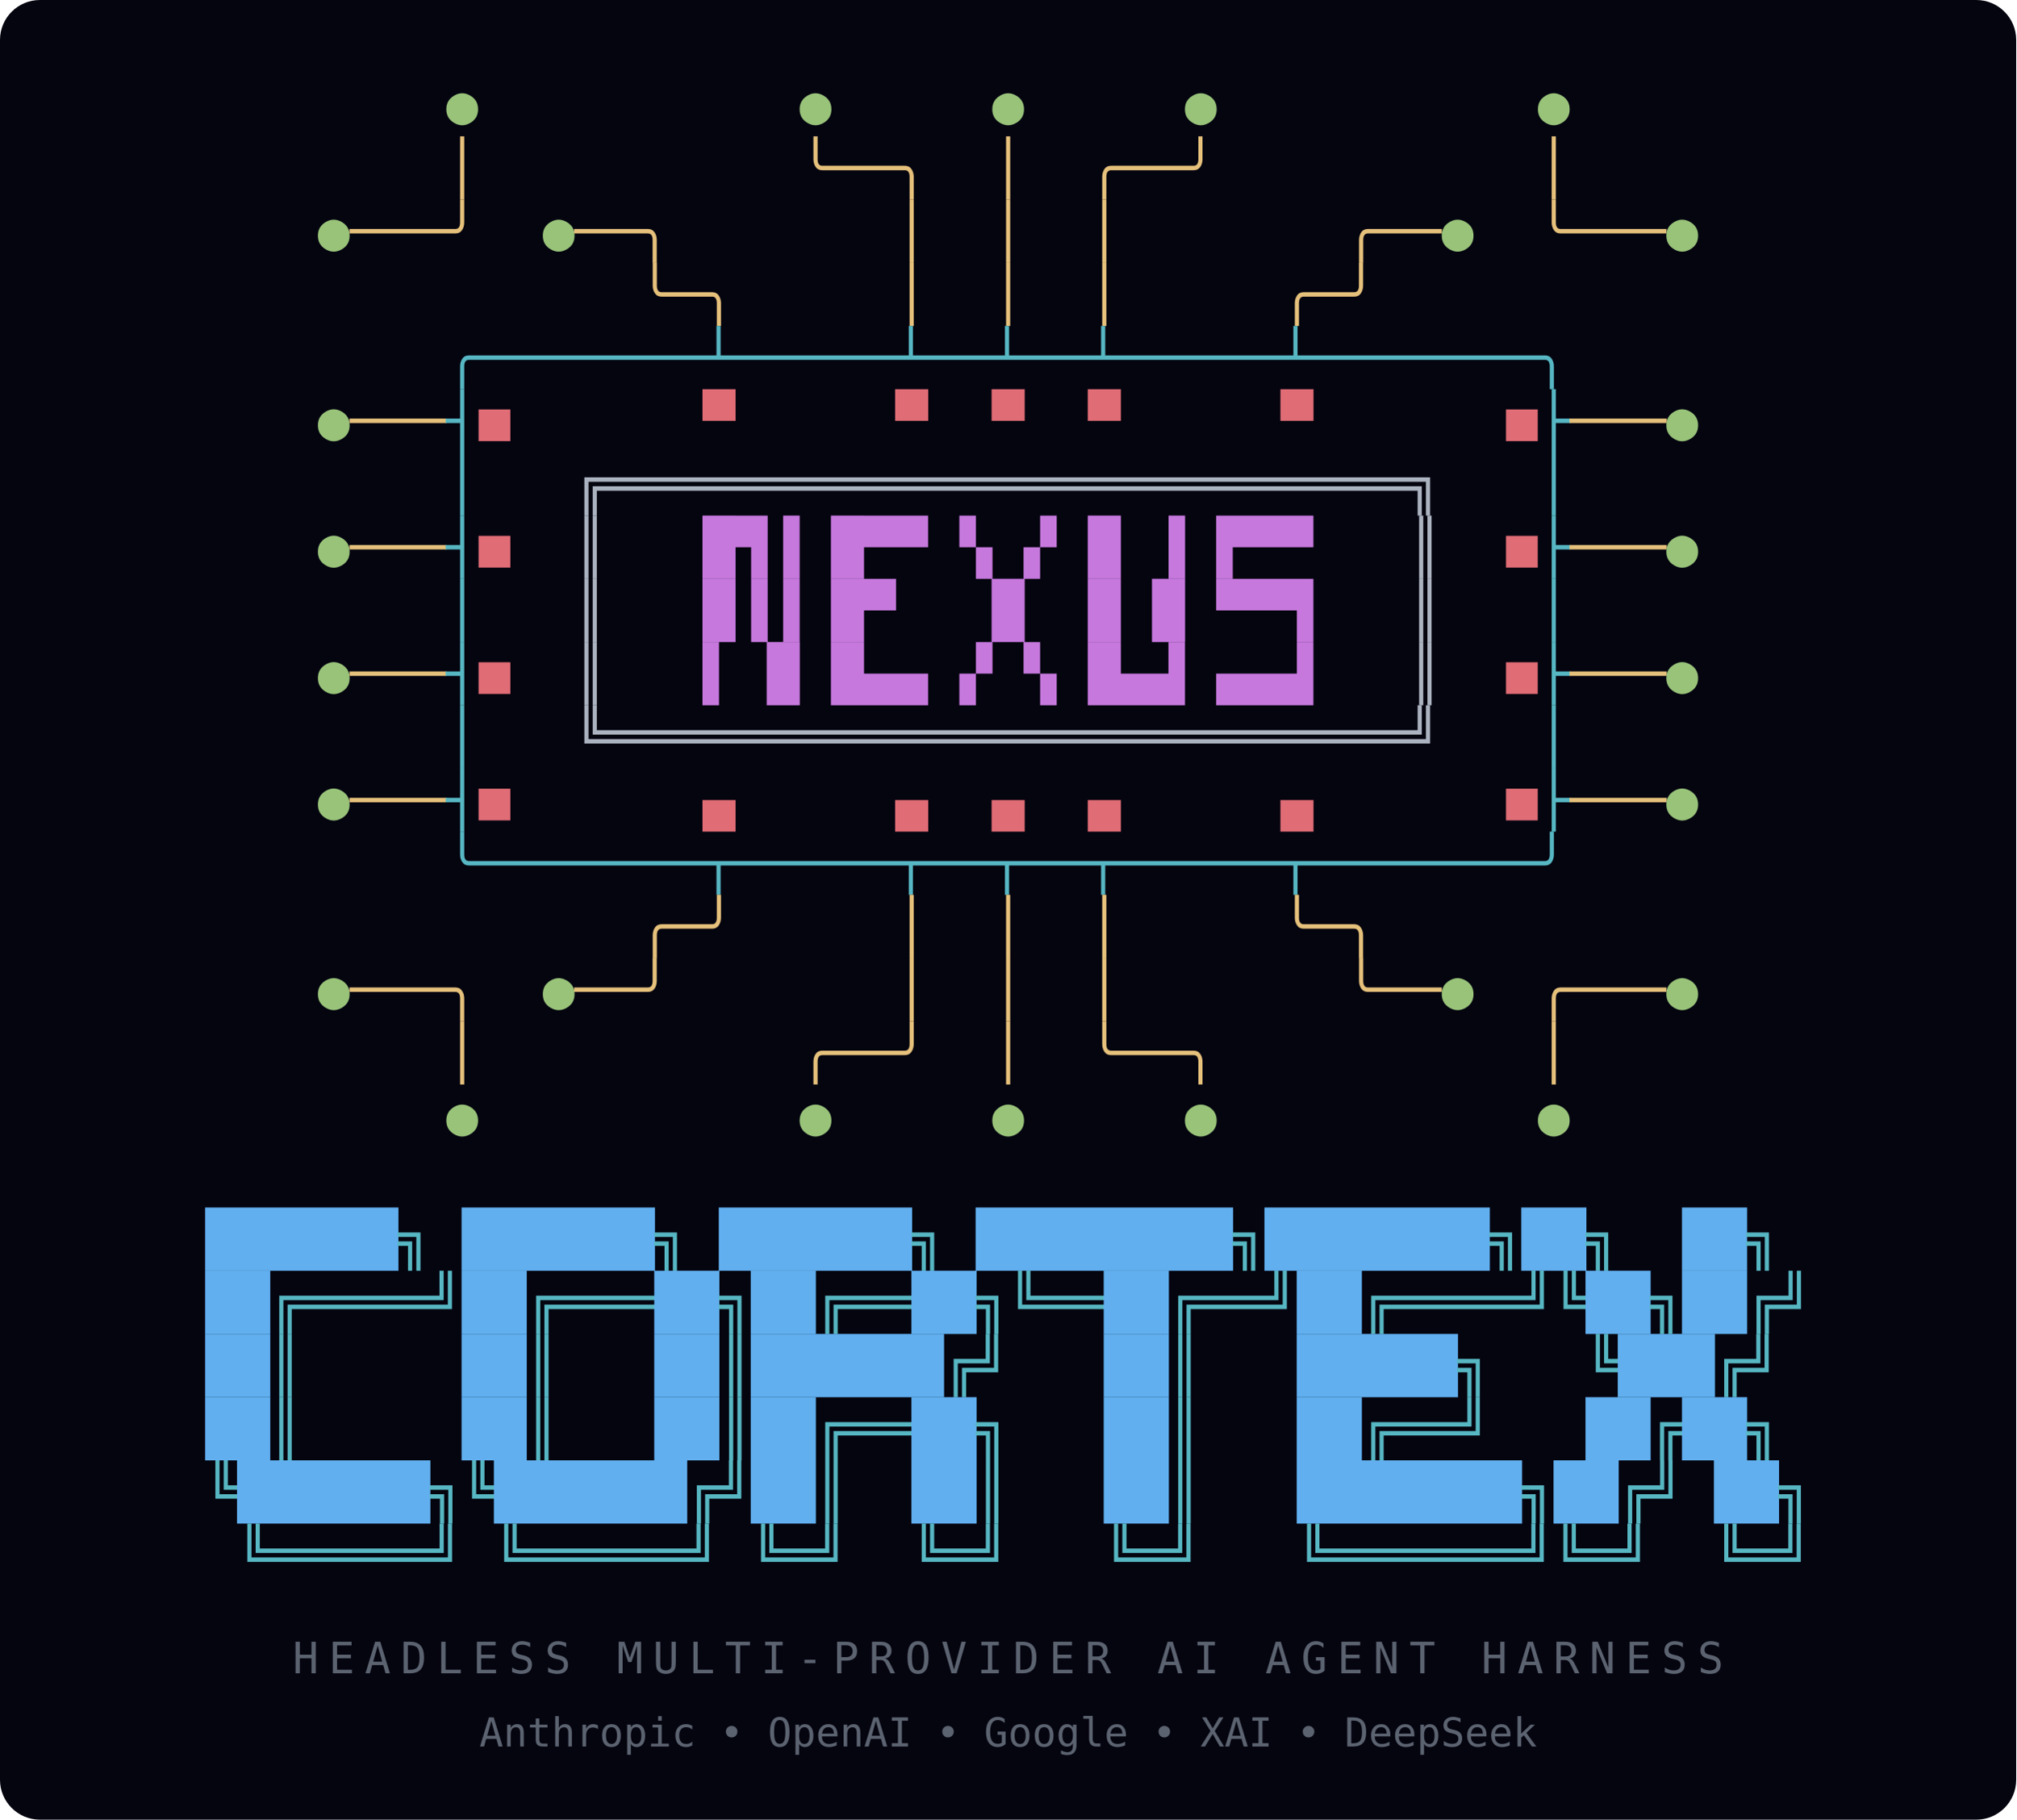
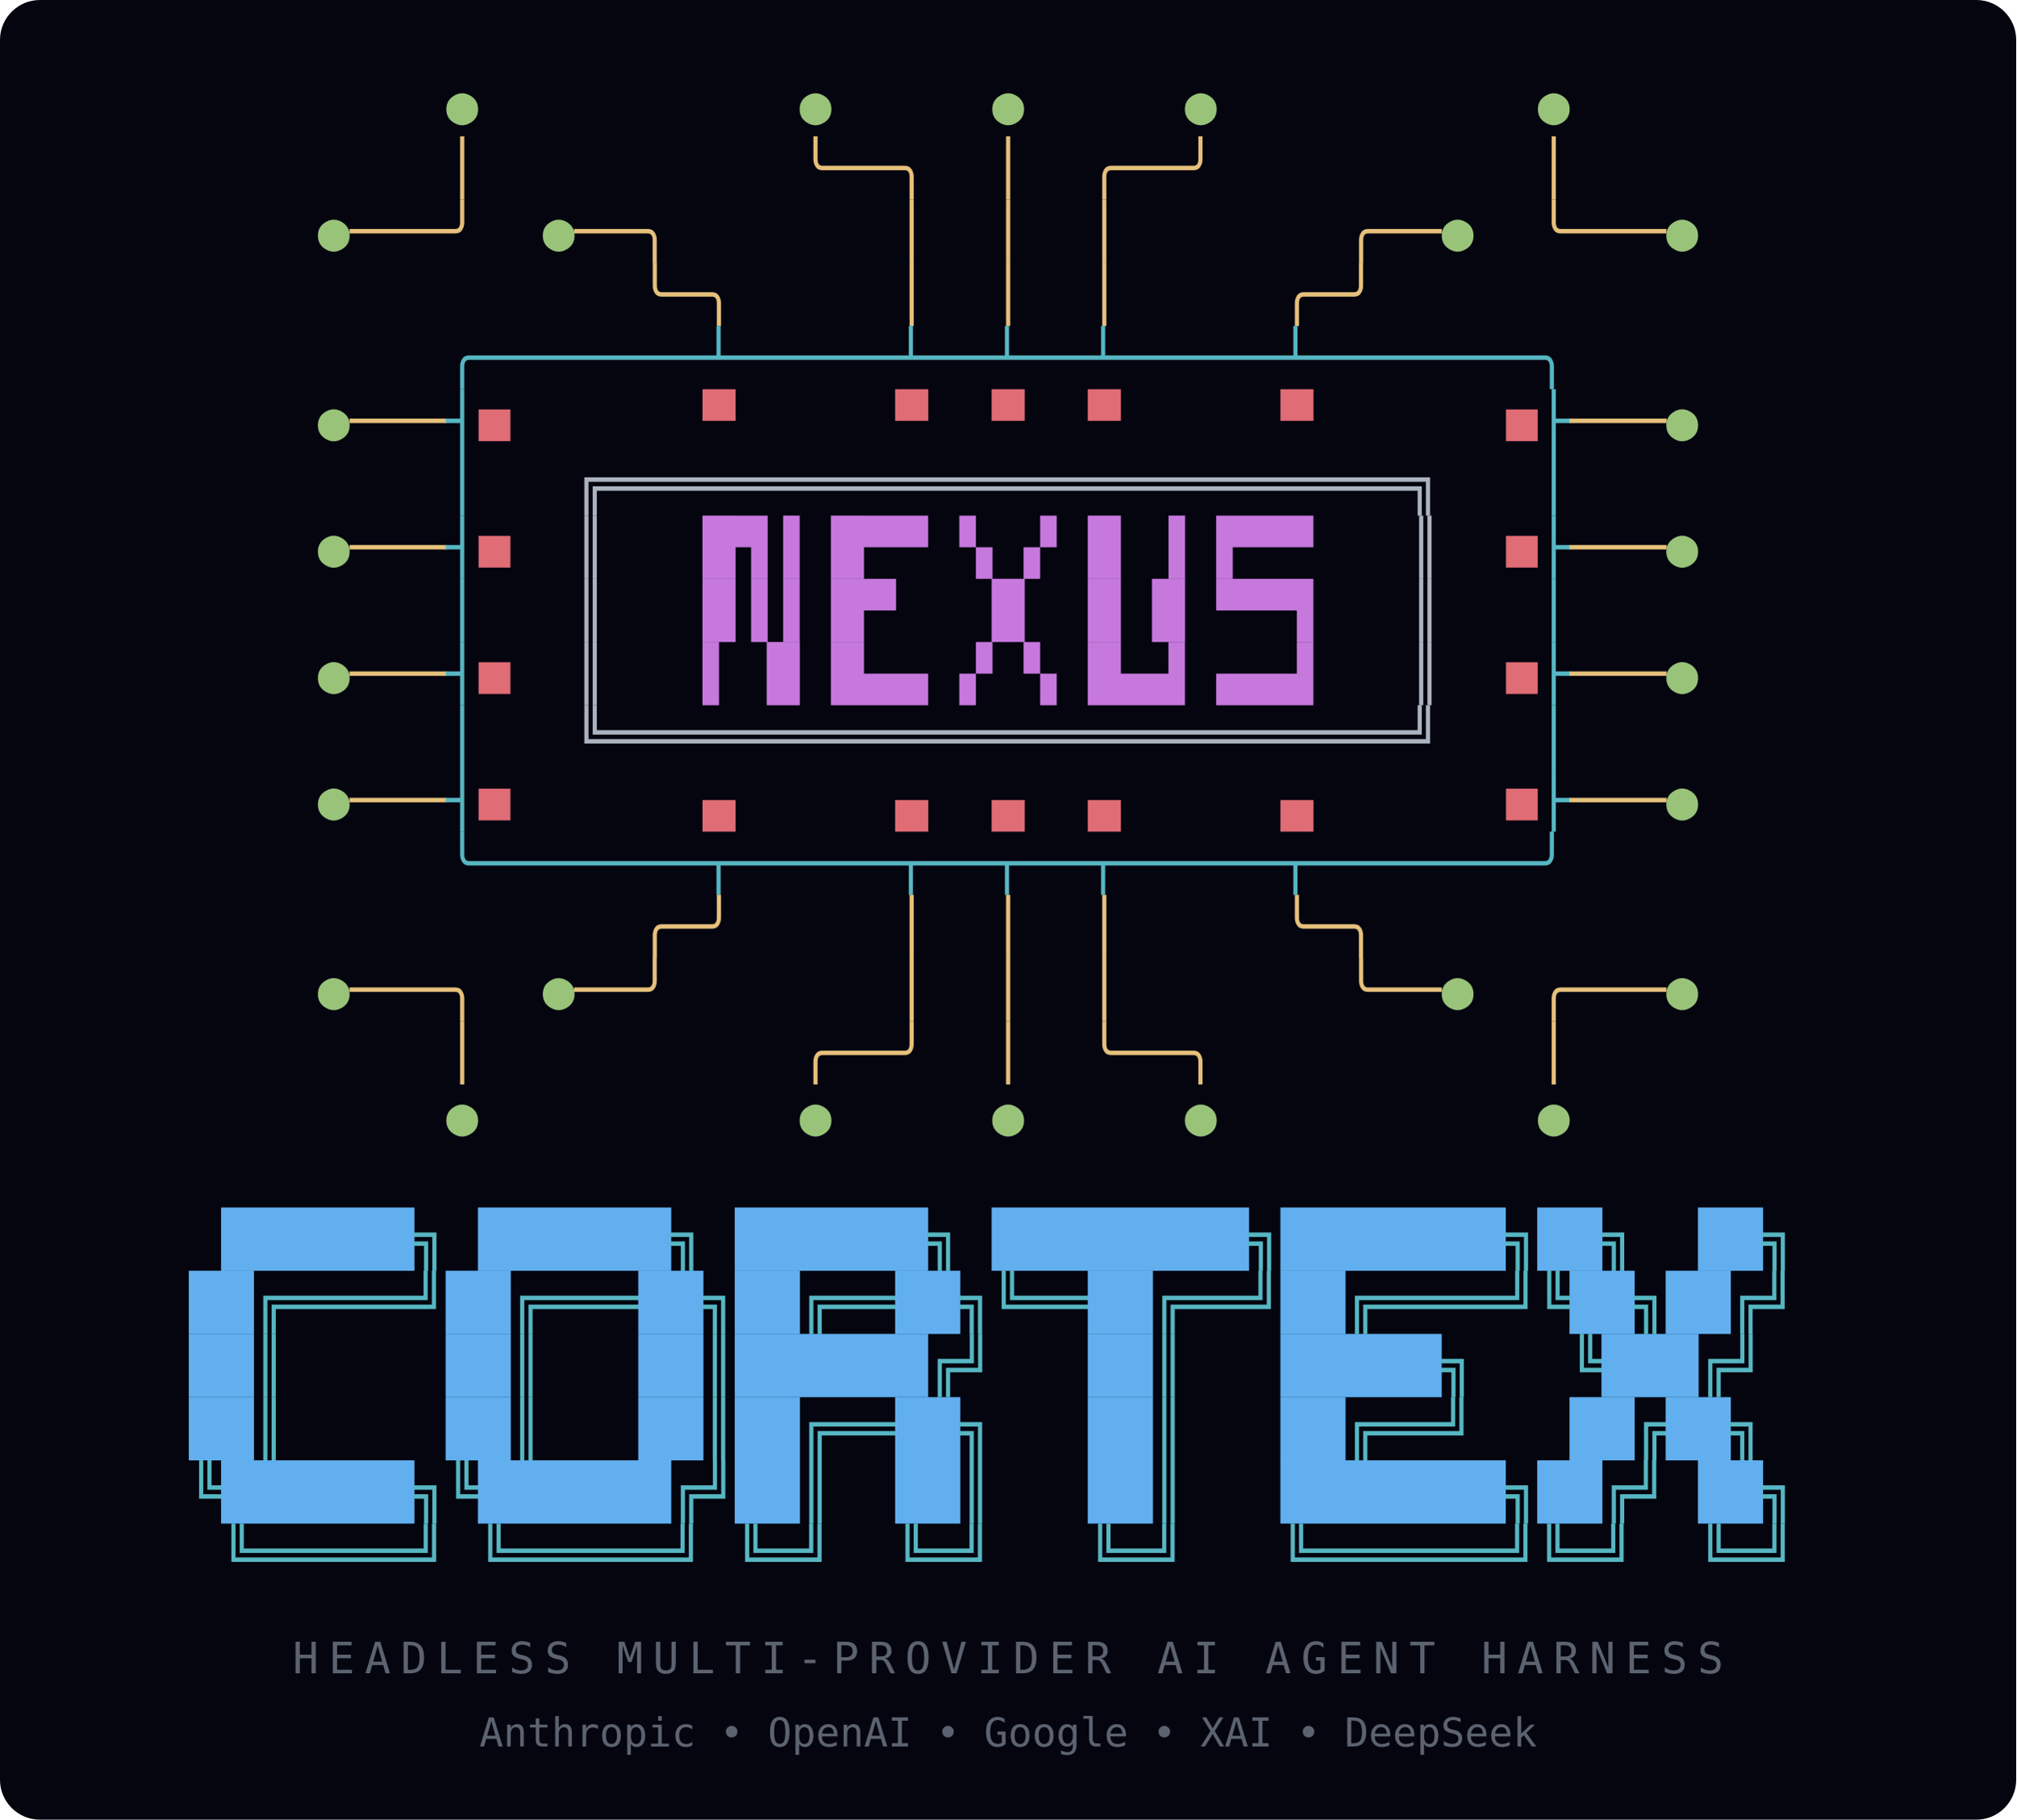
<svg xmlns="http://www.w3.org/2000/svg" width="606" height="547" viewBox="0 0 606 547" role="img" aria-label="Nexus Cortex">
  <rect width="606" height="547" rx="12" fill="#050510" />
  <g font-family="ui-monospace,SFMono-Regular,Menlo,Consolas,monospace" font-size="16" xml:space="preserve">
    <text x="134.1" y="37" fill="#98C379">●</text>
    <text x="240.3" y="37" fill="#98C379">●</text>
    <text x="298.2" y="37" fill="#98C379">●</text>
    <text x="356.1" y="37" fill="#98C379">●</text>
    <text x="462.2" y="37" fill="#98C379">●</text>
    <text x="134.1" y="56" fill="#E5C07B">│</text>
    <text x="240.3" y="56" fill="#E5C07B">╰──╮</text>
    <text x="298.2" y="56" fill="#E5C07B">│</text>
    <text x="327.1" y="56" fill="#E5C07B">╭──╯</text>
    <text x="462.2" y="56" fill="#E5C07B">│</text>
    <text x="95.5" y="75" fill="#98C379">●</text>
    <text x="105.2" y="75" fill="#E5C07B">───╯</text>
    <text x="163.1" y="75" fill="#98C379">●</text>
    <text x="172.7" y="75" fill="#E5C07B">──╮</text>
    <text x="269.2" y="75" fill="#E5C07B">│</text>
    <text x="298.2" y="75" fill="#E5C07B">│</text>
    <text x="327.1" y="75" fill="#E5C07B">│</text>
    <text x="404.3" y="75" fill="#E5C07B">╭──</text>
    <text x="433.3" y="75" fill="#98C379">●</text>
    <text x="462.2" y="75" fill="#E5C07B">╰───</text>
    <text x="500.8" y="75" fill="#98C379">●</text>
    <text x="192.0" y="94" fill="#E5C07B">╰─╮</text>
    <text x="269.2" y="94" fill="#E5C07B">│</text>
    <text x="298.2" y="94" fill="#E5C07B">│</text>
    <text x="327.1" y="94" fill="#E5C07B">│</text>
    <text x="385.0" y="94" fill="#E5C07B">╭─╯</text>
    <text x="134.1" y="113" fill="#56B6C2">╭───────┴─────┴──┴──┴─────┴───────╮</text>
    <text x="95.5" y="132" fill="#98C379">●</text>
    <text x="105.2" y="132" fill="#E5C07B">───</text>
    <text x="134.1" y="132" fill="#56B6C2">┤</text>
    <text x="143.8" y="132" fill="#E06C75">■</text>
    <text x="211.3" y="132" fill="#E06C75">▀</text>
    <text x="269.2" y="132" fill="#E06C75">▀</text>
    <text x="298.2" y="132" fill="#E06C75">▀</text>
    <text x="327.1" y="132" fill="#E06C75">▀</text>
    <text x="385.0" y="132" fill="#E06C75">▀</text>
    <text x="452.6" y="132" fill="#E06C75">■</text>
    <text x="462.2" y="132" fill="#56B6C2">├</text>
    <text x="471.9" y="132" fill="#E5C07B">───</text>
    <text x="500.8" y="132" fill="#98C379">●</text>
    <text x="134.1" y="151" fill="#56B6C2">│</text>
    <text x="172.7" y="151" fill="#ABB2BF">╔═════════════════════════╗</text>
    <text x="462.2" y="151" fill="#56B6C2">│</text>
    <text x="95.5" y="170" fill="#98C379">●</text>
    <text x="105.2" y="170" fill="#E5C07B">───</text>
    <text x="134.1" y="170" fill="#56B6C2">┤</text>
    <text x="143.8" y="170" fill="#E06C75">■</text>
    <text x="172.7" y="170" fill="#ABB2BF">║</text>
    <text x="211.3" y="170" fill="#C678DD">█▜▐</text>
    <text x="249.9" y="170" fill="#C678DD">█▀▀</text>
    <text x="288.5" y="170" fill="#C678DD">▚</text>
    <text x="307.8" y="170" fill="#C678DD">▞</text>
    <text x="327.1" y="170" fill="#C678DD">█</text>
    <text x="346.4" y="170" fill="#C678DD">▐</text>
    <text x="365.7" y="170" fill="#C678DD">▛▀▀</text>
    <text x="423.6" y="170" fill="#ABB2BF">║</text>
    <text x="452.6" y="170" fill="#E06C75">■</text>
    <text x="462.2" y="170" fill="#56B6C2">├</text>
    <text x="471.9" y="170" fill="#E5C07B">───</text>
    <text x="500.8" y="170" fill="#98C379">●</text>
    <text x="134.1" y="189" fill="#56B6C2">│</text>
    <text x="172.7" y="189" fill="#ABB2BF">║</text>
    <text x="211.3" y="189" fill="#C678DD">█▐▐</text>
    <text x="249.9" y="189" fill="#C678DD">█▀</text>
    <text x="298.2" y="189" fill="#C678DD">█</text>
    <text x="327.1" y="189" fill="#C678DD">█</text>
    <text x="346.4" y="189" fill="#C678DD">█</text>
    <text x="365.7" y="189" fill="#C678DD">▀▀▜</text>
    <text x="423.6" y="189" fill="#ABB2BF">║</text>
    <text x="462.2" y="189" fill="#56B6C2">│</text>
    <text x="95.5" y="208" fill="#98C379">●</text>
    <text x="105.2" y="208" fill="#E5C07B">───</text>
    <text x="134.1" y="208" fill="#56B6C2">┤</text>
    <text x="143.8" y="208" fill="#E06C75">■</text>
    <text x="172.7" y="208" fill="#ABB2BF">║</text>
    <text x="211.3" y="208" fill="#C678DD">▌</text>
    <text x="230.6" y="208" fill="#C678DD">█</text>
    <text x="249.9" y="208" fill="#C678DD">█▄▄</text>
    <text x="288.5" y="208" fill="#C678DD">▞</text>
    <text x="307.8" y="208" fill="#C678DD">▚</text>
    <text x="327.1" y="208" fill="#C678DD">█▄▟</text>
    <text x="365.7" y="208" fill="#C678DD">▄▄▟</text>
    <text x="423.6" y="208" fill="#ABB2BF">║</text>
    <text x="452.6" y="208" fill="#E06C75">■</text>
    <text x="462.2" y="208" fill="#56B6C2">├</text>
    <text x="471.9" y="208" fill="#E5C07B">───</text>
    <text x="500.8" y="208" fill="#98C379">●</text>
    <text x="134.1" y="227" fill="#56B6C2">│</text>
    <text x="172.7" y="227" fill="#ABB2BF">╚═════════════════════════╝</text>
    <text x="462.2" y="227" fill="#56B6C2">│</text>
    <text x="95.5" y="246" fill="#98C379">●</text>
    <text x="105.2" y="246" fill="#E5C07B">───</text>
    <text x="134.1" y="246" fill="#56B6C2">┤</text>
    <text x="143.8" y="246" fill="#E06C75">■</text>
    <text x="211.3" y="246" fill="#E06C75">▄</text>
    <text x="269.2" y="246" fill="#E06C75">▄</text>
    <text x="298.2" y="246" fill="#E06C75">▄</text>
    <text x="327.1" y="246" fill="#E06C75">▄</text>
    <text x="385.0" y="246" fill="#E06C75">▄</text>
    <text x="452.6" y="246" fill="#E06C75">■</text>
    <text x="462.2" y="246" fill="#56B6C2">├</text>
    <text x="471.9" y="246" fill="#E5C07B">───</text>
    <text x="500.8" y="246" fill="#98C379">●</text>
    <text x="134.1" y="265" fill="#56B6C2">╰───────┬─────┬──┬──┬─────┬───────╯</text>
    <text x="192.0" y="284" fill="#E5C07B">╭─╯</text>
    <text x="269.2" y="284" fill="#E5C07B">│</text>
    <text x="298.2" y="284" fill="#E5C07B">│</text>
    <text x="327.1" y="284" fill="#E5C07B">│</text>
    <text x="385.0" y="284" fill="#E5C07B">╰─╮</text>
    <text x="95.5" y="303" fill="#98C379">●</text>
    <text x="105.2" y="303" fill="#E5C07B">───╮</text>
    <text x="163.1" y="303" fill="#98C379">●</text>
    <text x="172.7" y="303" fill="#E5C07B">──╯</text>
    <text x="269.2" y="303" fill="#E5C07B">│</text>
    <text x="298.2" y="303" fill="#E5C07B">│</text>
    <text x="327.1" y="303" fill="#E5C07B">│</text>
    <text x="404.3" y="303" fill="#E5C07B">╰──</text>
    <text x="433.3" y="303" fill="#98C379">●</text>
    <text x="462.2" y="303" fill="#E5C07B">╭───</text>
    <text x="500.8" y="303" fill="#98C379">●</text>
    <text x="134.1" y="322" fill="#E5C07B">│</text>
    <text x="240.3" y="322" fill="#E5C07B">╭──╯</text>
    <text x="298.2" y="322" fill="#E5C07B">│</text>
    <text x="327.1" y="322" fill="#E5C07B">╰──╮</text>
    <text x="462.2" y="322" fill="#E5C07B">│</text>
    <text x="134.1" y="341" fill="#98C379">●</text>
    <text x="240.3" y="341" fill="#98C379">●</text>
    <text x="298.2" y="341" fill="#98C379">●</text>
    <text x="356.1" y="341" fill="#98C379">●</text>
    <text x="462.2" y="341" fill="#98C379">●</text>
-     <text x="61.8" y="378" fill="#61AFEF" font-weight="bold">██████</text>
-     <text x="119.7" y="378" fill="#56B6C2" font-weight="bold">╗</text>
-     <text x="138.9" y="378" fill="#61AFEF" font-weight="bold">██████</text>
-     <text x="196.8" y="378" fill="#56B6C2" font-weight="bold">╗</text>
-     <text x="216.2" y="378" fill="#61AFEF" font-weight="bold">██████</text>
-     <text x="274.1" y="378" fill="#56B6C2" font-weight="bold">╗</text>
-     <text x="293.4" y="378" fill="#61AFEF" font-weight="bold">████████</text>
-     <text x="370.6" y="378" fill="#56B6C2" font-weight="bold">╗</text>
-     <text x="380.2" y="378" fill="#61AFEF" font-weight="bold">███████</text>
-     <text x="447.8" y="378" fill="#56B6C2" font-weight="bold">╗</text>
-     <text x="457.4" y="378" fill="#61AFEF" font-weight="bold">██</text>
-     <text x="476.7" y="378" fill="#56B6C2" font-weight="bold">╗</text>
-     <text x="505.7" y="378" fill="#61AFEF" font-weight="bold">██</text>
-     <text x="525.0" y="378" fill="#56B6C2" font-weight="bold">╗</text>
-     <text x="61.8" y="397" fill="#61AFEF" font-weight="bold">██</text>
-     <text x="81.0" y="397" fill="#56B6C2" font-weight="bold">╔════╝</text>
-     <text x="138.9" y="397" fill="#61AFEF" font-weight="bold">██</text>
-     <text x="158.2" y="397" fill="#56B6C2" font-weight="bold">╔═══</text>
-     <text x="196.8" y="397" fill="#61AFEF" font-weight="bold">██</text>
-     <text x="216.2" y="397" fill="#56B6C2" font-weight="bold">╗</text>
-     <text x="225.8" y="397" fill="#61AFEF" font-weight="bold">██</text>
-     <text x="245.1" y="397" fill="#56B6C2" font-weight="bold">╔══</text>
-     <text x="274.1" y="397" fill="#61AFEF" font-weight="bold">██</text>
-     <text x="293.4" y="397" fill="#56B6C2" font-weight="bold">╗╚══</text>
-     <text x="331.9" y="397" fill="#61AFEF" font-weight="bold">██</text>
-     <text x="351.2" y="397" fill="#56B6C2" font-weight="bold">╔══╝</text>
-     <text x="389.9" y="397" fill="#61AFEF" font-weight="bold">██</text>
-     <text x="409.2" y="397" fill="#56B6C2" font-weight="bold">╔════╝╚</text>
-     <text x="476.7" y="397" fill="#61AFEF" font-weight="bold">██</text>
-     <text x="496.0" y="397" fill="#56B6C2" font-weight="bold">╗</text>
-     <text x="505.7" y="397" fill="#61AFEF" font-weight="bold">██</text>
-     <text x="525.0" y="397" fill="#56B6C2" font-weight="bold">╔╝</text>
-     <text x="61.8" y="416" fill="#61AFEF" font-weight="bold">██</text>
-     <text x="81.0" y="416" fill="#56B6C2" font-weight="bold">║</text>
-     <text x="138.9" y="416" fill="#61AFEF" font-weight="bold">██</text>
-     <text x="158.2" y="416" fill="#56B6C2" font-weight="bold">║</text>
-     <text x="196.8" y="416" fill="#61AFEF" font-weight="bold">██</text>
-     <text x="216.2" y="416" fill="#56B6C2" font-weight="bold">║</text>
-     <text x="225.8" y="416" fill="#61AFEF" font-weight="bold">██████</text>
-     <text x="283.7" y="416" fill="#56B6C2" font-weight="bold">╔╝</text>
-     <text x="331.9" y="416" fill="#61AFEF" font-weight="bold">██</text>
-     <text x="351.2" y="416" fill="#56B6C2" font-weight="bold">║</text>
-     <text x="389.9" y="416" fill="#61AFEF" font-weight="bold">█████</text>
-     <text x="438.1" y="416" fill="#56B6C2" font-weight="bold">╗</text>
-     <text x="476.7" y="416" fill="#56B6C2" font-weight="bold">╚</text>
-     <text x="486.4" y="416" fill="#61AFEF" font-weight="bold">███</text>
-     <text x="515.3" y="416" fill="#56B6C2" font-weight="bold">╔╝</text>
-     <text x="61.8" y="435" fill="#61AFEF" font-weight="bold">██</text>
-     <text x="81.0" y="435" fill="#56B6C2" font-weight="bold">║</text>
-     <text x="138.9" y="435" fill="#61AFEF" font-weight="bold">██</text>
-     <text x="158.2" y="435" fill="#56B6C2" font-weight="bold">║</text>
-     <text x="196.8" y="435" fill="#61AFEF" font-weight="bold">██</text>
-     <text x="216.2" y="435" fill="#56B6C2" font-weight="bold">║</text>
-     <text x="225.8" y="435" fill="#61AFEF" font-weight="bold">██</text>
-     <text x="245.1" y="435" fill="#56B6C2" font-weight="bold">╔══</text>
-     <text x="274.1" y="435" fill="#61AFEF" font-weight="bold">██</text>
-     <text x="293.4" y="435" fill="#56B6C2" font-weight="bold">╗</text>
-     <text x="331.9" y="435" fill="#61AFEF" font-weight="bold">██</text>
-     <text x="351.2" y="435" fill="#56B6C2" font-weight="bold">║</text>
-     <text x="389.9" y="435" fill="#61AFEF" font-weight="bold">██</text>
-     <text x="409.2" y="435" fill="#56B6C2" font-weight="bold">╔══╝</text>
-     <text x="476.7" y="435" fill="#61AFEF" font-weight="bold">██</text>
-     <text x="496.0" y="435" fill="#56B6C2" font-weight="bold">╔</text>
-     <text x="505.7" y="435" fill="#61AFEF" font-weight="bold">██</text>
-     <text x="525.0" y="435" fill="#56B6C2" font-weight="bold">╗</text>
-     <text x="61.8" y="454" fill="#56B6C2" font-weight="bold">╚</text>
-     <text x="71.4" y="454" fill="#61AFEF" font-weight="bold">██████</text>
-     <text x="129.3" y="454" fill="#56B6C2" font-weight="bold">╗╚</text>
-     <text x="148.6" y="454" fill="#61AFEF" font-weight="bold">██████</text>
-     <text x="206.5" y="454" fill="#56B6C2" font-weight="bold">╔╝</text>
-     <text x="225.8" y="454" fill="#61AFEF" font-weight="bold">██</text>
-     <text x="245.1" y="454" fill="#56B6C2" font-weight="bold">║</text>
-     <text x="274.1" y="454" fill="#61AFEF" font-weight="bold">██</text>
-     <text x="293.4" y="454" fill="#56B6C2" font-weight="bold">║</text>
-     <text x="331.9" y="454" fill="#61AFEF" font-weight="bold">██</text>
-     <text x="351.2" y="454" fill="#56B6C2" font-weight="bold">║</text>
-     <text x="389.9" y="454" fill="#61AFEF" font-weight="bold">███████</text>
-     <text x="457.4" y="454" fill="#56B6C2" font-weight="bold">╗</text>
-     <text x="467.1" y="454" fill="#61AFEF" font-weight="bold">██</text>
-     <text x="486.4" y="454" fill="#56B6C2" font-weight="bold">╔╝</text>
-     <text x="515.3" y="454" fill="#61AFEF" font-weight="bold">██</text>
-     <text x="534.6" y="454" fill="#56B6C2" font-weight="bold">╗</text>
-     <text x="71.4" y="473" fill="#56B6C2" font-weight="bold">╚═════╝</text>
-     <text x="148.6" y="473" fill="#56B6C2" font-weight="bold">╚═════╝</text>
-     <text x="225.8" y="473" fill="#56B6C2" font-weight="bold">╚═╝</text>
-     <text x="274.1" y="473" fill="#56B6C2" font-weight="bold">╚═╝</text>
-     <text x="331.9" y="473" fill="#56B6C2" font-weight="bold">╚═╝</text>
-     <text x="389.9" y="473" fill="#56B6C2" font-weight="bold">╚══════╝╚═╝</text>
-     <text x="515.3" y="473" fill="#56B6C2" font-weight="bold">╚═╝</text>
+     <text x="66.6" y="378" fill="#61AFEF" font-weight="bold">██████</text>
+     <text x="124.5" y="378" fill="#56B6C2" font-weight="bold">╗</text>
+     <text x="143.8" y="378" fill="#61AFEF" font-weight="bold">██████</text>
+     <text x="201.7" y="378" fill="#56B6C2" font-weight="bold">╗</text>
+     <text x="221.0" y="378" fill="#61AFEF" font-weight="bold">██████</text>
+     <text x="278.9" y="378" fill="#56B6C2" font-weight="bold">╗</text>
+     <text x="298.2" y="378" fill="#61AFEF" font-weight="bold">████████</text>
+     <text x="375.4" y="378" fill="#56B6C2" font-weight="bold">╗</text>
+     <text x="385.0" y="378" fill="#61AFEF" font-weight="bold">███████</text>
+     <text x="452.6" y="378" fill="#56B6C2" font-weight="bold">╗</text>
+     <text x="462.2" y="378" fill="#61AFEF" font-weight="bold">██</text>
+     <text x="481.5" y="378" fill="#56B6C2" font-weight="bold">╗</text>
+     <text x="510.5" y="378" fill="#61AFEF" font-weight="bold">██</text>
+     <text x="529.8" y="378" fill="#56B6C2" font-weight="bold">╗</text>
+     <text x="56.9" y="397" fill="#61AFEF" font-weight="bold">██</text>
+     <text x="76.2" y="397" fill="#56B6C2" font-weight="bold">╔════╝</text>
+     <text x="134.1" y="397" fill="#61AFEF" font-weight="bold">██</text>
+     <text x="153.4" y="397" fill="#56B6C2" font-weight="bold">╔═══</text>
+     <text x="192.0" y="397" fill="#61AFEF" font-weight="bold">██</text>
+     <text x="211.3" y="397" fill="#56B6C2" font-weight="bold">╗</text>
+     <text x="221.0" y="397" fill="#61AFEF" font-weight="bold">██</text>
+     <text x="240.3" y="397" fill="#56B6C2" font-weight="bold">╔══</text>
+     <text x="269.2" y="397" fill="#61AFEF" font-weight="bold">██</text>
+     <text x="288.5" y="397" fill="#56B6C2" font-weight="bold">╗╚══</text>
+     <text x="327.1" y="397" fill="#61AFEF" font-weight="bold">██</text>
+     <text x="346.4" y="397" fill="#56B6C2" font-weight="bold">╔══╝</text>
+     <text x="385.0" y="397" fill="#61AFEF" font-weight="bold">██</text>
+     <text x="404.3" y="397" fill="#56B6C2" font-weight="bold">╔════╝╚</text>
+     <text x="471.9" y="397" fill="#61AFEF" font-weight="bold">██</text>
+     <text x="491.2" y="397" fill="#56B6C2" font-weight="bold">╗</text>
+     <text x="500.8" y="397" fill="#61AFEF" font-weight="bold">██</text>
+     <text x="520.1" y="397" fill="#56B6C2" font-weight="bold">╔╝</text>
+     <text x="56.9" y="416" fill="#61AFEF" font-weight="bold">██</text>
+     <text x="76.2" y="416" fill="#56B6C2" font-weight="bold">║</text>
+     <text x="134.1" y="416" fill="#61AFEF" font-weight="bold">██</text>
+     <text x="153.4" y="416" fill="#56B6C2" font-weight="bold">║</text>
+     <text x="192.0" y="416" fill="#61AFEF" font-weight="bold">██</text>
+     <text x="211.3" y="416" fill="#56B6C2" font-weight="bold">║</text>
+     <text x="221.0" y="416" fill="#61AFEF" font-weight="bold">██████</text>
+     <text x="278.9" y="416" fill="#56B6C2" font-weight="bold">╔╝</text>
+     <text x="327.1" y="416" fill="#61AFEF" font-weight="bold">██</text>
+     <text x="346.4" y="416" fill="#56B6C2" font-weight="bold">║</text>
+     <text x="385.0" y="416" fill="#61AFEF" font-weight="bold">█████</text>
+     <text x="433.3" y="416" fill="#56B6C2" font-weight="bold">╗</text>
+     <text x="471.9" y="416" fill="#56B6C2" font-weight="bold">╚</text>
+     <text x="481.5" y="416" fill="#61AFEF" font-weight="bold">███</text>
+     <text x="510.5" y="416" fill="#56B6C2" font-weight="bold">╔╝</text>
+     <text x="56.9" y="435" fill="#61AFEF" font-weight="bold">██</text>
+     <text x="76.2" y="435" fill="#56B6C2" font-weight="bold">║</text>
+     <text x="134.1" y="435" fill="#61AFEF" font-weight="bold">██</text>
+     <text x="153.4" y="435" fill="#56B6C2" font-weight="bold">║</text>
+     <text x="192.0" y="435" fill="#61AFEF" font-weight="bold">██</text>
+     <text x="211.3" y="435" fill="#56B6C2" font-weight="bold">║</text>
+     <text x="221.0" y="435" fill="#61AFEF" font-weight="bold">██</text>
+     <text x="240.3" y="435" fill="#56B6C2" font-weight="bold">╔══</text>
+     <text x="269.2" y="435" fill="#61AFEF" font-weight="bold">██</text>
+     <text x="288.5" y="435" fill="#56B6C2" font-weight="bold">╗</text>
+     <text x="327.1" y="435" fill="#61AFEF" font-weight="bold">██</text>
+     <text x="346.4" y="435" fill="#56B6C2" font-weight="bold">║</text>
+     <text x="385.0" y="435" fill="#61AFEF" font-weight="bold">██</text>
+     <text x="404.3" y="435" fill="#56B6C2" font-weight="bold">╔══╝</text>
+     <text x="471.9" y="435" fill="#61AFEF" font-weight="bold">██</text>
+     <text x="491.2" y="435" fill="#56B6C2" font-weight="bold">╔</text>
+     <text x="500.8" y="435" fill="#61AFEF" font-weight="bold">██</text>
+     <text x="520.1" y="435" fill="#56B6C2" font-weight="bold">╗</text>
+     <text x="56.9" y="454" fill="#56B6C2" font-weight="bold">╚</text>
+     <text x="66.6" y="454" fill="#61AFEF" font-weight="bold">██████</text>
+     <text x="124.5" y="454" fill="#56B6C2" font-weight="bold">╗╚</text>
+     <text x="143.8" y="454" fill="#61AFEF" font-weight="bold">██████</text>
+     <text x="201.7" y="454" fill="#56B6C2" font-weight="bold">╔╝</text>
+     <text x="221.0" y="454" fill="#61AFEF" font-weight="bold">██</text>
+     <text x="240.3" y="454" fill="#56B6C2" font-weight="bold">║</text>
+     <text x="269.2" y="454" fill="#61AFEF" font-weight="bold">██</text>
+     <text x="288.5" y="454" fill="#56B6C2" font-weight="bold">║</text>
+     <text x="327.1" y="454" fill="#61AFEF" font-weight="bold">██</text>
+     <text x="346.4" y="454" fill="#56B6C2" font-weight="bold">║</text>
+     <text x="385.0" y="454" fill="#61AFEF" font-weight="bold">███████</text>
+     <text x="452.6" y="454" fill="#56B6C2" font-weight="bold">╗</text>
+     <text x="462.2" y="454" fill="#61AFEF" font-weight="bold">██</text>
+     <text x="481.5" y="454" fill="#56B6C2" font-weight="bold">╔╝</text>
+     <text x="510.5" y="454" fill="#61AFEF" font-weight="bold">██</text>
+     <text x="529.8" y="454" fill="#56B6C2" font-weight="bold">╗</text>
+     <text x="66.6" y="473" fill="#56B6C2" font-weight="bold">╚═════╝</text>
+     <text x="143.8" y="473" fill="#56B6C2" font-weight="bold">╚═════╝</text>
+     <text x="221.0" y="473" fill="#56B6C2" font-weight="bold">╚═╝</text>
+     <text x="269.2" y="473" fill="#56B6C2" font-weight="bold">╚═╝</text>
+     <text x="327.1" y="473" fill="#56B6C2" font-weight="bold">╚═╝</text>
+     <text x="385.0" y="473" fill="#56B6C2" font-weight="bold">╚══════╝╚═╝</text>
+     <text x="510.5" y="473" fill="#56B6C2" font-weight="bold">╚═╝</text>
  </g>
  <text x="303.0" y="503" text-anchor="middle" font-family="ui-monospace,SFMono-Regular,Menlo,Consolas,monospace" font-size="13" letter-spacing="3" fill="#5C6370">HEADLESS MULTI-PROVIDER AI AGENT HARNESS</text>
  <text x="303.0" y="525" text-anchor="middle" font-family="ui-monospace,SFMono-Regular,Menlo,Consolas,monospace" font-size="12" fill="#5C6370">Anthropic • OpenAI • Google • XAI • DeepSeek</text>
</svg>
